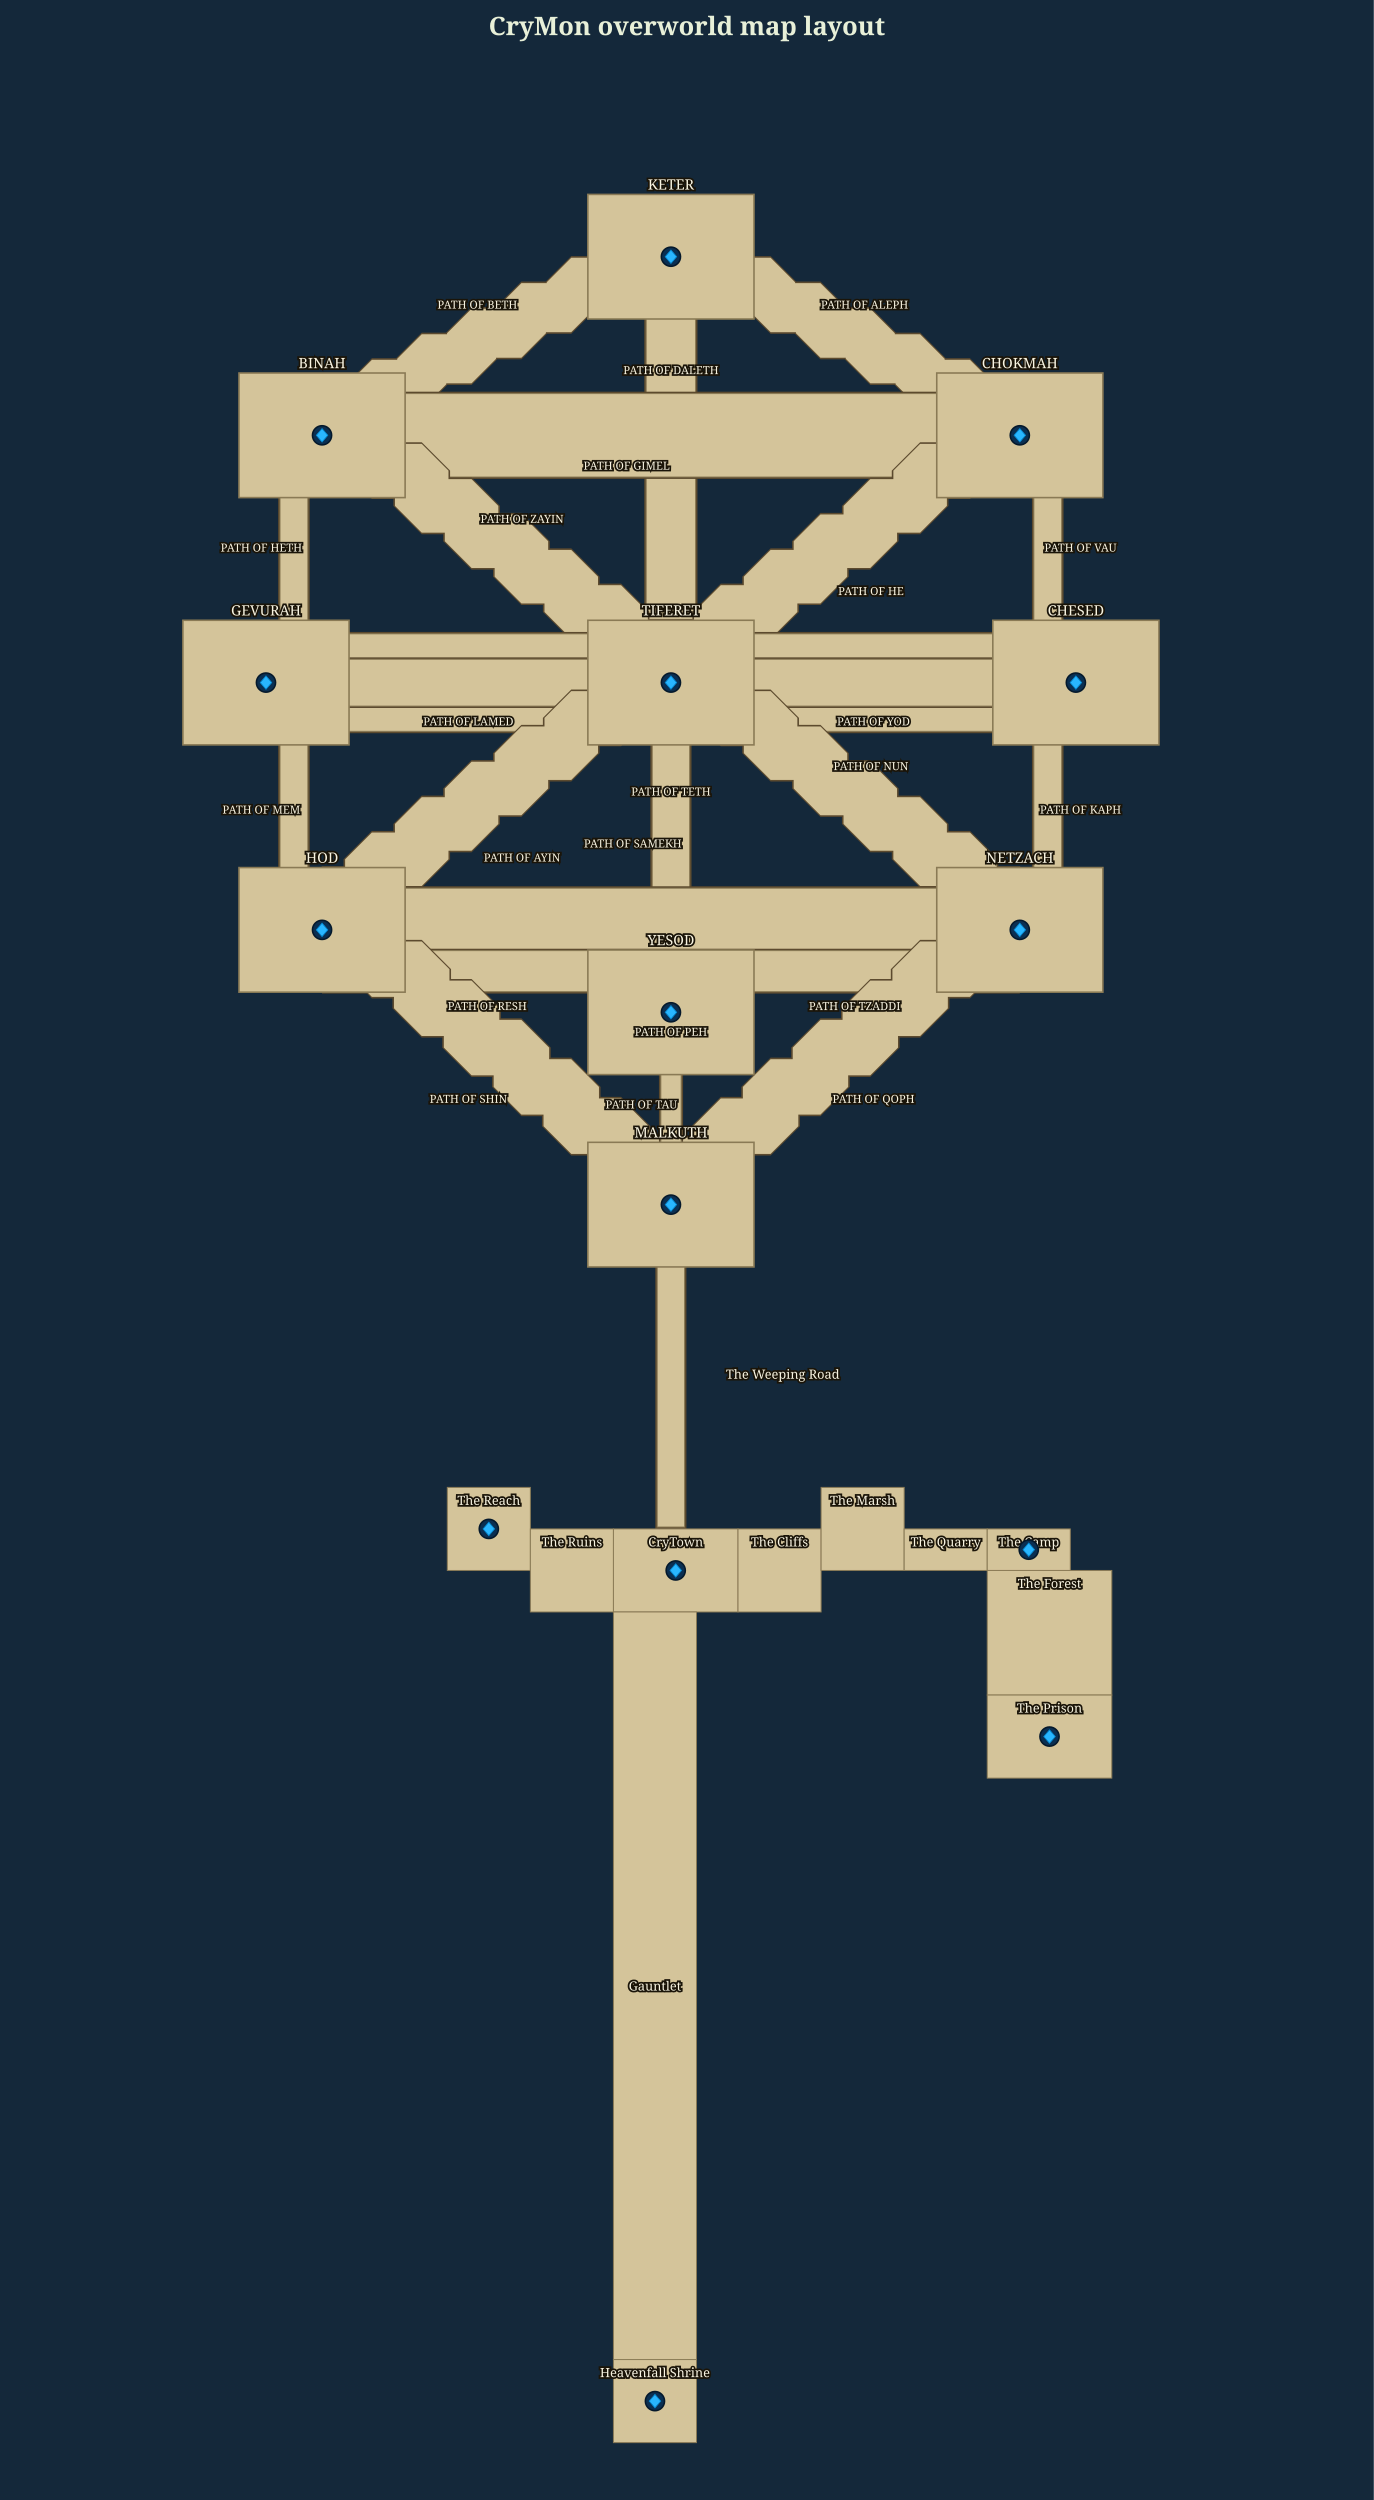
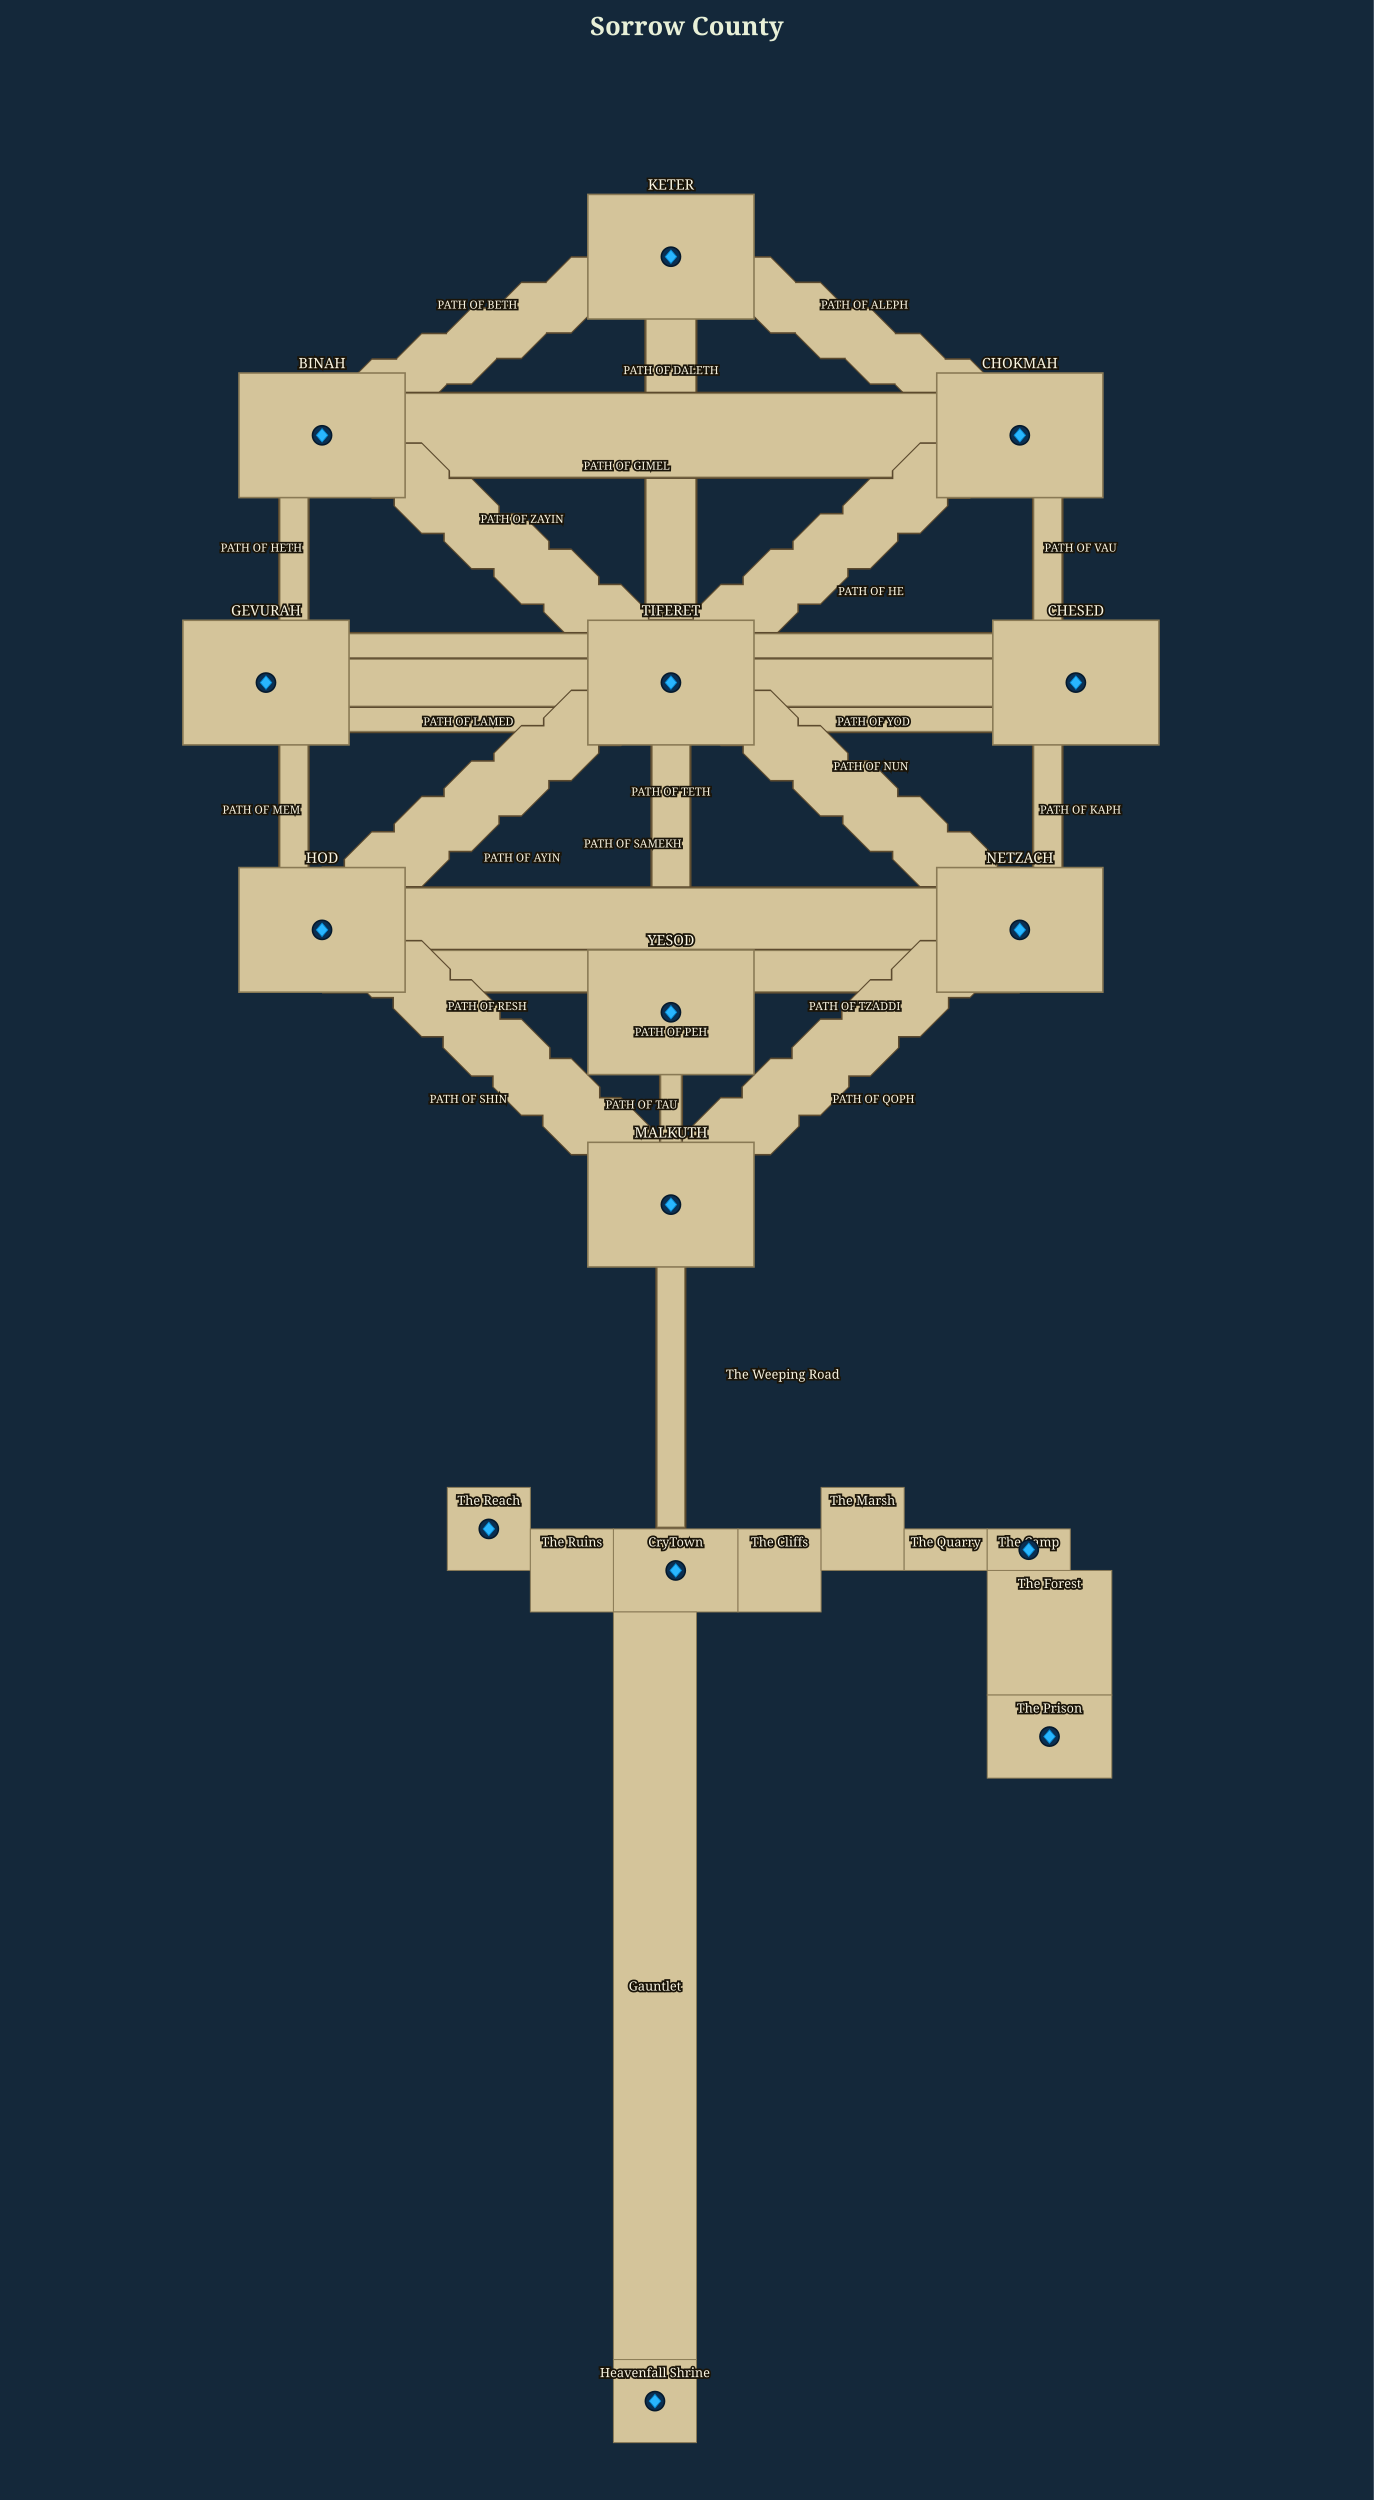
<svg xmlns="http://www.w3.org/2000/svg" width="860" height="1565" viewBox="0 0 860 1565">
  <rect width="100%" height="100%" fill="#14283a" />
-   <text x="430.0" y="22" text-anchor="middle" fill="#e8f0d8" font-family="Georgia, serif" font-size="16" font-weight="bold">CryMon overworld map layout</text>
+   <text x="430.0" y="22" text-anchor="middle" fill="#e8f0d8" font-family="Georgia, serif" font-size="16" font-weight="bold">Sorrow County</text>
  <path d="M 420.0 160.7 L 451.2 160.7 L 451.2 176.7 L 482.4 176.7 L 482.4 192.6 L 513.6 192.6 L 513.6 208.6 L 544.8 208.6 L 544.8 224.6 L 576.0 224.6 L 576.0 240.6 L 607.2 240.6 L 607.2 256.5 L 638.4 256.5 L 638.4 272.5" fill="none" stroke="#5c4a2e" stroke-width="32.7" stroke-linecap="square" stroke-linejoin="bevel" />
  <path d="M 420.0 160.7 L 451.2 160.7 L 451.2 176.7 L 482.4 176.7 L 482.4 192.6 L 513.6 192.6 L 513.6 208.6 L 544.8 208.6 L 544.8 224.6 L 576.0 224.6 L 576.0 240.6 L 607.2 240.6 L 607.2 256.5 L 638.4 256.5 L 638.4 272.5" fill="none" stroke="#d4c49a" stroke-width="30.7" stroke-linecap="square" stroke-linejoin="bevel" />
  <path d="M 420.0 160.7 L 388.8 160.7 L 388.8 176.7 L 357.6 176.7 L 357.6 192.6 L 326.4 192.6 L 326.4 208.6 L 295.2 208.6 L 295.2 224.6 L 264.0 224.6 L 264.0 240.6 L 232.8 240.6 L 232.8 256.5 L 201.6 256.5 L 201.6 272.5" fill="none" stroke="#5c4a2e" stroke-width="32.7" stroke-linecap="square" stroke-linejoin="bevel" />
  <path d="M 420.0 160.7 L 388.8 160.7 L 388.8 176.7 L 357.6 176.7 L 357.6 192.6 L 326.4 192.6 L 326.4 208.6 L 295.2 208.6 L 295.2 224.6 L 264.0 224.6 L 264.0 240.6 L 232.8 240.6 L 232.8 256.5 L 201.6 256.5 L 201.6 272.5" fill="none" stroke="#d4c49a" stroke-width="30.7" stroke-linecap="square" stroke-linejoin="bevel" />
  <rect x="403.3" y="160.7" width="33.3" height="266.6" fill="#5c4a2e" />
  <rect x="404.5" y="161.9" width="30.9" height="264.2" fill="#d4c49a" stroke="#8a7a55" stroke-width="0.6" />
  <rect x="201.6" y="245.2" width="436.8" height="54.6" fill="#5c4a2e" />
  <rect x="202.8" y="246.4" width="434.4" height="52.2" fill="#d4c49a" stroke="#8a7a55" stroke-width="0.6" />
  <path d="M 638.4 272.5 L 607.2 272.5 L 607.2 294.6 L 576.0 294.6 L 576.0 316.7 L 544.8 316.7 L 544.8 338.8 L 513.6 338.8 L 513.6 361.0 L 482.4 361.0 L 482.4 383.1 L 451.2 383.1 L 451.2 405.2 L 420.0 405.2 L 420.0 427.3" fill="none" stroke="#5c4a2e" stroke-width="35.5" stroke-linecap="square" stroke-linejoin="bevel" />
  <path d="M 638.4 272.5 L 607.2 272.5 L 607.2 294.6 L 576.0 294.6 L 576.0 316.7 L 544.8 316.7 L 544.8 338.8 L 513.6 338.8 L 513.6 361.0 L 482.4 361.0 L 482.4 383.1 L 451.2 383.1 L 451.2 405.2 L 420.0 405.2 L 420.0 427.3" fill="none" stroke="#d4c49a" stroke-width="33.5" stroke-linecap="square" stroke-linejoin="bevel" />
  <rect x="646.0" y="272.5" width="19.8" height="154.8" fill="#5c4a2e" />
  <rect x="647.2" y="273.7" width="17.4" height="152.4" fill="#d4c49a" stroke="#8a7a55" stroke-width="0.6" />
  <path d="M 201.6 272.5 L 232.8 272.5 L 232.8 294.6 L 264.0 294.6 L 264.0 316.7 L 295.2 316.7 L 295.2 338.8 L 326.4 338.8 L 326.4 361.0 L 357.6 361.0 L 357.6 383.1 L 388.8 383.1 L 388.8 405.2 L 420.0 405.2 L 420.0 427.3" fill="none" stroke="#5c4a2e" stroke-width="35.5" stroke-linecap="square" stroke-linejoin="bevel" />
  <path d="M 201.6 272.5 L 232.8 272.5 L 232.8 294.6 L 264.0 294.6 L 264.0 316.7 L 295.2 316.7 L 295.2 338.8 L 326.4 338.8 L 326.4 361.0 L 357.6 361.0 L 357.6 383.1 L 388.8 383.1 L 388.8 405.2 L 420.0 405.2 L 420.0 427.3" fill="none" stroke="#d4c49a" stroke-width="33.5" stroke-linecap="square" stroke-linejoin="bevel" />
  <rect x="174.1" y="272.5" width="19.8" height="154.8" fill="#5c4a2e" />
  <rect x="175.3" y="273.7" width="17.4" height="152.4" fill="#d4c49a" stroke="#8a7a55" stroke-width="0.6" />
  <rect x="166.5" y="395.6" width="507.0" height="63.4" fill="#5c4a2e" />
  <rect x="167.7" y="396.8" width="504.6" height="61.0" fill="#d4c49a" stroke="#8a7a55" stroke-width="0.6" />
  <rect x="420.0" y="411.5" width="253.5" height="31.7" fill="#5c4a2e" />
  <rect x="421.2" y="412.7" width="251.1" height="29.3" fill="#d4c49a" stroke="#8a7a55" stroke-width="0.6" />
  <rect x="646.0" y="427.3" width="19.8" height="154.8" fill="#5c4a2e" />
  <rect x="647.2" y="428.5" width="17.4" height="152.4" fill="#d4c49a" stroke="#8a7a55" stroke-width="0.6" />
  <rect x="166.5" y="411.5" width="253.5" height="31.7" fill="#5c4a2e" />
  <rect x="167.7" y="412.7" width="251.1" height="29.3" fill="#d4c49a" stroke="#8a7a55" stroke-width="0.6" />
  <rect x="174.1" y="427.3" width="19.8" height="154.8" fill="#5c4a2e" />
  <rect x="175.3" y="428.5" width="17.4" height="152.4" fill="#d4c49a" stroke="#8a7a55" stroke-width="0.6" />
  <path d="M 420.0 427.3 L 451.2 427.3 L 451.2 449.4 L 482.4 449.4 L 482.4 471.5 L 513.6 471.5 L 513.6 493.6 L 544.8 493.6 L 544.8 515.8 L 576.0 515.8 L 576.0 537.9 L 607.2 537.9 L 607.2 560.0 L 638.4 560.0 L 638.4 582.1" fill="none" stroke="#5c4a2e" stroke-width="35.5" stroke-linecap="square" stroke-linejoin="bevel" />
  <path d="M 420.0 427.3 L 451.2 427.3 L 451.2 449.4 L 482.4 449.4 L 482.4 471.5 L 513.6 471.5 L 513.6 493.6 L 544.8 493.6 L 544.8 515.8 L 576.0 515.8 L 576.0 537.9 L 607.2 537.9 L 607.2 560.0 L 638.4 560.0 L 638.4 582.1" fill="none" stroke="#d4c49a" stroke-width="33.5" stroke-linecap="square" stroke-linejoin="bevel" />
  <rect x="407.1" y="427.3" width="25.8" height="206.4" fill="#5c4a2e" />
  <rect x="408.3" y="428.5" width="23.4" height="204.0" fill="#d4c49a" stroke="#8a7a55" stroke-width="0.6" />
  <path d="M 420.0 427.3 L 388.8 427.3 L 388.8 449.4 L 357.6 449.4 L 357.6 471.5 L 326.4 471.5 L 326.4 493.6 L 295.2 493.6 L 295.2 515.8 L 264.0 515.8 L 264.0 537.9 L 232.8 537.9 L 232.8 560.0 L 201.6 560.0 L 201.6 582.1" fill="none" stroke="#5c4a2e" stroke-width="35.5" stroke-linecap="square" stroke-linejoin="bevel" />
  <path d="M 420.0 427.3 L 388.8 427.3 L 388.8 449.4 L 357.6 449.4 L 357.6 471.5 L 326.4 471.5 L 326.4 493.6 L 295.2 493.6 L 295.2 515.8 L 264.0 515.8 L 264.0 537.9 L 232.8 537.9 L 232.8 560.0 L 201.6 560.0 L 201.6 582.1" fill="none" stroke="#d4c49a" stroke-width="33.5" stroke-linecap="square" stroke-linejoin="bevel" />
  <rect x="201.6" y="554.8" width="436.8" height="54.6" fill="#5c4a2e" />
  <rect x="202.8" y="556.0" width="434.4" height="52.2" fill="#d4c49a" stroke="#8a7a55" stroke-width="0.6" />
  <rect x="420.0" y="593.9" width="218.4" height="28.1" fill="#5c4a2e" />
  <rect x="421.2" y="595.1" width="216.0" height="25.7" fill="#d4c49a" stroke="#8a7a55" stroke-width="0.6" />
  <path d="M 638.4 582.1 L 607.2 582.1 L 607.2 606.7 L 576.0 606.7 L 576.0 631.2 L 544.8 631.2 L 544.8 655.8 L 513.6 655.8 L 513.6 680.4 L 482.4 680.4 L 482.4 705.0 L 451.2 705.0 L 451.2 729.5 L 420.0 729.5 L 420.0 754.1" fill="none" stroke="#5c4a2e" stroke-width="36.7" stroke-linecap="square" stroke-linejoin="bevel" />
  <path d="M 638.4 582.1 L 607.2 582.1 L 607.2 606.7 L 576.0 606.7 L 576.0 631.2 L 544.8 631.2 L 544.8 655.8 L 513.6 655.8 L 513.6 680.4 L 482.4 680.4 L 482.4 705.0 L 451.2 705.0 L 451.2 729.5 L 420.0 729.5 L 420.0 754.1" fill="none" stroke="#d4c49a" stroke-width="34.7" stroke-linecap="square" stroke-linejoin="bevel" />
  <rect x="201.6" y="593.9" width="218.4" height="28.1" fill="#5c4a2e" />
  <rect x="202.8" y="595.1" width="216.0" height="25.7" fill="#d4c49a" stroke="#8a7a55" stroke-width="0.6" />
  <path d="M 201.6 582.1 L 232.8 582.1 L 232.8 606.7 L 264.0 606.7 L 264.0 631.2 L 295.2 631.2 L 295.2 655.8 L 326.4 655.8 L 326.4 680.4 L 357.6 680.4 L 357.6 705.0 L 388.8 705.0 L 388.8 729.5 L 420.0 729.5 L 420.0 754.1" fill="none" stroke="#5c4a2e" stroke-width="36.7" stroke-linecap="square" stroke-linejoin="bevel" />
  <path d="M 201.6 582.1 L 232.8 582.1 L 232.8 606.7 L 264.0 606.7 L 264.0 631.2 L 295.2 631.2 L 295.2 655.8 L 326.4 655.8 L 326.4 680.4 L 357.6 680.4 L 357.6 705.0 L 388.8 705.0 L 388.8 729.5 L 420.0 729.5 L 420.0 754.1" fill="none" stroke="#d4c49a" stroke-width="34.7" stroke-linecap="square" stroke-linejoin="bevel" />
  <rect x="412.5" y="633.7" width="15.1" height="120.4" fill="#5c4a2e" />
  <rect x="413.7" y="634.9" width="12.7" height="118.0" fill="#d4c49a" stroke="#8a7a55" stroke-width="0.6" />
  <rect x="410.2" y="785.1" width="19.5" height="172.0" fill="#5c4a2e" />
  <rect x="411.4" y="786.3" width="17.1" height="169.6" fill="#d4c49a" stroke="#8a7a55" stroke-width="0.6" />
  <rect x="280.0" y="931.1" width="52.0" height="52.0" fill="#d4c49a" stroke="#8a7a55" stroke-width="0.6" />
  <rect x="332.0" y="957.1" width="52.0" height="52.0" fill="#d4c49a" stroke="#8a7a55" stroke-width="0.6" />
  <rect x="384.0" y="957.1" width="78.0" height="52.0" fill="#d4c49a" stroke="#8a7a55" stroke-width="0.6" />
  <rect x="462.0" y="957.1" width="52.0" height="52.0" fill="#d4c49a" stroke="#8a7a55" stroke-width="0.6" />
  <rect x="514.0" y="931.1" width="52.0" height="52.0" fill="#d4c49a" stroke="#8a7a55" stroke-width="0.6" />
  <rect x="566.0" y="957.1" width="52.0" height="26.0" fill="#d4c49a" stroke="#8a7a55" stroke-width="0.6" />
  <rect x="618.0" y="957.1" width="52.0" height="26.0" fill="#d4c49a" stroke="#8a7a55" stroke-width="0.6" />
  <rect x="618.0" y="983.1" width="78.0" height="78.0" fill="#d4c49a" stroke="#8a7a55" stroke-width="0.6" />
  <rect x="618.0" y="1061.1" width="78.0" height="52.0" fill="#d4c49a" stroke="#8a7a55" stroke-width="0.6" />
  <rect x="384.0" y="1009.1" width="52.0" height="468.0" fill="#d4c49a" stroke="#8a7a55" stroke-width="0.6" />
  <rect x="384.0" y="1477.1" width="52.0" height="52.0" fill="#d4c49a" stroke="#8a7a55" stroke-width="0.6" />
  <rect x="368.0" y="121.7" width="104.0" height="78.0" fill="#d4c49a" stroke="#8a7a55" stroke-width="1" />
  <rect x="149.6" y="233.5" width="104.0" height="78.0" fill="#d4c49a" stroke="#8a7a55" stroke-width="1" />
  <rect x="586.4" y="233.5" width="104.0" height="78.0" fill="#d4c49a" stroke="#8a7a55" stroke-width="1" />
  <rect x="114.5" y="388.3" width="104.0" height="78.0" fill="#d4c49a" stroke="#8a7a55" stroke-width="1" />
  <rect x="368.0" y="388.3" width="104.0" height="78.0" fill="#d4c49a" stroke="#8a7a55" stroke-width="1" />
  <rect x="621.5" y="388.3" width="104.0" height="78.0" fill="#d4c49a" stroke="#8a7a55" stroke-width="1" />
  <rect x="149.6" y="543.1" width="104.0" height="78.0" fill="#d4c49a" stroke="#8a7a55" stroke-width="1" />
  <rect x="586.4" y="543.1" width="104.0" height="78.0" fill="#d4c49a" stroke="#8a7a55" stroke-width="1" />
  <rect x="368.0" y="594.7" width="104.0" height="78.0" fill="#d4c49a" stroke="#8a7a55" stroke-width="1" />
  <rect x="368.0" y="715.1" width="104.0" height="78.0" fill="#d4c49a" stroke="#8a7a55" stroke-width="1" />
  <text x="541.2" y="193.2" text-anchor="middle" fill="#f8f4e2" font-family="Georgia, serif" font-size="7" stroke="#1a1408" stroke-width="2.2" paint-order="stroke">PATH OF ALEPH</text>
  <text x="298.8" y="193.2" text-anchor="middle" fill="#f8f4e2" font-family="Georgia, serif" font-size="7" stroke="#1a1408" stroke-width="2.2" paint-order="stroke">PATH OF BETH</text>
  <text x="392.3" y="294.0" text-anchor="middle" fill="#f8f4e2" font-family="Georgia, serif" font-size="7" stroke="#1a1408" stroke-width="2.2" paint-order="stroke">PATH OF GIMEL</text>
  <text x="420.0" y="234.2" text-anchor="middle" fill="#f8f4e2" font-family="Georgia, serif" font-size="7" stroke="#1a1408" stroke-width="2.2" paint-order="stroke">PATH OF DALETH</text>
  <text x="545.2" y="372.5" text-anchor="middle" fill="#f8f4e2" font-family="Georgia, serif" font-size="7" stroke="#1a1408" stroke-width="2.2" paint-order="stroke">PATH OF HE</text>
  <text x="676.4" y="345.3" text-anchor="middle" fill="#f8f4e2" font-family="Georgia, serif" font-size="7" stroke="#1a1408" stroke-width="2.2" paint-order="stroke">PATH OF VAU</text>
  <text x="326.8" y="327.3" text-anchor="middle" fill="#f8f4e2" font-family="Georgia, serif" font-size="7" stroke="#1a1408" stroke-width="2.2" paint-order="stroke">PATH OF ZAYIN</text>
  <text x="163.6" y="345.3" text-anchor="middle" fill="#f8f4e2" font-family="Georgia, serif" font-size="7" stroke="#1a1408" stroke-width="2.2" paint-order="stroke">PATH OF HETH</text>
  <text x="420.0" y="498.0" text-anchor="middle" fill="#f8f4e2" font-family="Georgia, serif" font-size="7" stroke="#1a1408" stroke-width="2.2" paint-order="stroke">PATH OF TETH</text>
  <text x="546.8" y="454.1" text-anchor="middle" fill="#f8f4e2" font-family="Georgia, serif" font-size="7" stroke="#1a1408" stroke-width="2.2" paint-order="stroke">PATH OF YOD</text>
  <text x="676.4" y="509.3" text-anchor="middle" fill="#f8f4e2" font-family="Georgia, serif" font-size="7" stroke="#1a1408" stroke-width="2.2" paint-order="stroke">PATH OF KAPH</text>
  <text x="293.2" y="454.1" text-anchor="middle" fill="#f8f4e2" font-family="Georgia, serif" font-size="7" stroke="#1a1408" stroke-width="2.2" paint-order="stroke">PATH OF LAMED</text>
  <text x="163.6" y="509.3" text-anchor="middle" fill="#f8f4e2" font-family="Georgia, serif" font-size="7" stroke="#1a1408" stroke-width="2.2" paint-order="stroke">PATH OF MEM</text>
  <text x="545.2" y="482.1" text-anchor="middle" fill="#f8f4e2" font-family="Georgia, serif" font-size="7" stroke="#1a1408" stroke-width="2.2" paint-order="stroke">PATH OF NUN</text>
  <text x="396.1" y="530.5" text-anchor="middle" fill="#f8f4e2" font-family="Georgia, serif" font-size="7" stroke="#1a1408" stroke-width="2.2" paint-order="stroke">PATH OF SAMEKH</text>
  <text x="326.8" y="539.3" text-anchor="middle" fill="#f8f4e2" font-family="Georgia, serif" font-size="7" stroke="#1a1408" stroke-width="2.2" paint-order="stroke">PATH OF AYIN</text>
  <text x="420.0" y="648.4" text-anchor="middle" fill="#f8f4e2" font-family="Georgia, serif" font-size="7" stroke="#1a1408" stroke-width="2.2" paint-order="stroke">PATH OF PEH</text>
  <text x="535.0" y="632.3" text-anchor="middle" fill="#f8f4e2" font-family="Georgia, serif" font-size="7" stroke="#1a1408" stroke-width="2.2" paint-order="stroke">PATH OF TZADDI</text>
  <text x="546.8" y="690.4" text-anchor="middle" fill="#f8f4e2" font-family="Georgia, serif" font-size="7" stroke="#1a1408" stroke-width="2.2" paint-order="stroke">PATH OF QOPH</text>
  <text x="305.0" y="632.3" text-anchor="middle" fill="#f8f4e2" font-family="Georgia, serif" font-size="7" stroke="#1a1408" stroke-width="2.2" paint-order="stroke">PATH OF RESH</text>
  <text x="293.2" y="690.4" text-anchor="middle" fill="#f8f4e2" font-family="Georgia, serif" font-size="7" stroke="#1a1408" stroke-width="2.2" paint-order="stroke">PATH OF SHIN</text>
  <text x="401.5" y="693.9" text-anchor="middle" fill="#f8f4e2" font-family="Georgia, serif" font-size="7" stroke="#1a1408" stroke-width="2.2" paint-order="stroke">PATH OF TAU</text>
  <text x="490.0" y="863.1" text-anchor="middle" fill="#f8f4e2" font-family="Georgia, serif" font-size="8" stroke="#1a1408" stroke-width="2.2" paint-order="stroke">The Weeping Road</text>
  <text x="420.0" y="118.7" text-anchor="middle" fill="#f8f4e2" font-family="Georgia, serif" font-size="9" stroke="#1a1408" stroke-width="2.2" paint-order="stroke">KETER</text>
  <circle cx="420.0" cy="160.7" r="6" fill="#0a2f52" stroke="#04182b" stroke-width="1" />
  <path d="M 420.0 156.5 L 423.6 160.7 L 420.0 164.9 L 416.4 160.7 Z" fill="#29b6ff" stroke="#0288d1" stroke-width="0.5" />
  <text x="201.6" y="230.5" text-anchor="middle" fill="#f8f4e2" font-family="Georgia, serif" font-size="9" stroke="#1a1408" stroke-width="2.2" paint-order="stroke">BINAH</text>
  <circle cx="201.6" cy="272.5" r="6" fill="#0a2f52" stroke="#04182b" stroke-width="1" />
  <path d="M 201.6 268.3 L 205.2 272.5 L 201.6 276.7 L 198.0 272.5 Z" fill="#29b6ff" stroke="#0288d1" stroke-width="0.5" />
  <text x="638.4" y="230.5" text-anchor="middle" fill="#f8f4e2" font-family="Georgia, serif" font-size="9" stroke="#1a1408" stroke-width="2.2" paint-order="stroke">CHOKMAH</text>
  <circle cx="638.4" cy="272.5" r="6" fill="#0a2f52" stroke="#04182b" stroke-width="1" />
  <path d="M 638.4 268.3 L 642.0 272.5 L 638.4 276.7 L 634.8 272.5 Z" fill="#29b6ff" stroke="#0288d1" stroke-width="0.5" />
  <text x="166.5" y="385.3" text-anchor="middle" fill="#f8f4e2" font-family="Georgia, serif" font-size="9" stroke="#1a1408" stroke-width="2.2" paint-order="stroke">GEVURAH</text>
  <circle cx="166.5" cy="427.3" r="6" fill="#0a2f52" stroke="#04182b" stroke-width="1" />
  <path d="M 166.5 423.1 L 170.1 427.3 L 166.5 431.5 L 162.9 427.3 Z" fill="#29b6ff" stroke="#0288d1" stroke-width="0.5" />
  <text x="420.0" y="385.3" text-anchor="middle" fill="#f8f4e2" font-family="Georgia, serif" font-size="9" stroke="#1a1408" stroke-width="2.2" paint-order="stroke">TIFERET</text>
  <circle cx="420.0" cy="427.3" r="6" fill="#0a2f52" stroke="#04182b" stroke-width="1" />
  <path d="M 420.0 423.1 L 423.6 427.3 L 420.0 431.5 L 416.4 427.3 Z" fill="#29b6ff" stroke="#0288d1" stroke-width="0.5" />
  <text x="673.5" y="385.3" text-anchor="middle" fill="#f8f4e2" font-family="Georgia, serif" font-size="9" stroke="#1a1408" stroke-width="2.2" paint-order="stroke">CHESED</text>
  <circle cx="673.5" cy="427.3" r="6" fill="#0a2f52" stroke="#04182b" stroke-width="1" />
  <path d="M 673.5 423.1 L 677.1 427.3 L 673.5 431.5 L 669.9 427.3 Z" fill="#29b6ff" stroke="#0288d1" stroke-width="0.5" />
  <text x="201.6" y="540.1" text-anchor="middle" fill="#f8f4e2" font-family="Georgia, serif" font-size="9" stroke="#1a1408" stroke-width="2.2" paint-order="stroke">HOD</text>
  <circle cx="201.6" cy="582.1" r="6" fill="#0a2f52" stroke="#04182b" stroke-width="1" />
  <path d="M 201.6 577.9 L 205.2 582.1 L 201.6 586.3 L 198.0 582.1 Z" fill="#29b6ff" stroke="#0288d1" stroke-width="0.5" />
  <text x="638.4" y="540.1" text-anchor="middle" fill="#f8f4e2" font-family="Georgia, serif" font-size="9" stroke="#1a1408" stroke-width="2.2" paint-order="stroke">NETZACH</text>
  <circle cx="638.4" cy="582.1" r="6" fill="#0a2f52" stroke="#04182b" stroke-width="1" />
  <path d="M 638.4 577.9 L 642.0 582.1 L 638.4 586.3 L 634.8 582.1 Z" fill="#29b6ff" stroke="#0288d1" stroke-width="0.5" />
  <text x="420.0" y="591.7" text-anchor="middle" fill="#f8f4e2" font-family="Georgia, serif" font-size="9" stroke="#1a1408" stroke-width="2.2" paint-order="stroke">YESOD</text>
  <circle cx="420.0" cy="633.7" r="6" fill="#0a2f52" stroke="#04182b" stroke-width="1" />
  <path d="M 420.0 629.5 L 423.6 633.7 L 420.0 637.9 L 416.4 633.7 Z" fill="#29b6ff" stroke="#0288d1" stroke-width="0.5" />
  <text x="420.0" y="712.1" text-anchor="middle" fill="#f8f4e2" font-family="Georgia, serif" font-size="9" stroke="#1a1408" stroke-width="2.2" paint-order="stroke">MALKUTH</text>
  <circle cx="420.0" cy="754.1" r="6" fill="#0a2f52" stroke="#04182b" stroke-width="1" />
  <path d="M 420.0 749.9 L 423.6 754.1 L 420.0 758.3 L 416.4 754.1 Z" fill="#29b6ff" stroke="#0288d1" stroke-width="0.5" />
  <text x="306.0" y="942.1" text-anchor="middle" fill="#f8f4e2" font-family="Georgia, serif" font-size="8" stroke="#1a1408" stroke-width="2.2" paint-order="stroke">The Reach</text>
  <circle cx="306.0" cy="957.1" r="6" fill="#0a2f52" stroke="#04182b" stroke-width="1" />
  <path d="M 306.0 952.9 L 309.6 957.1 L 306.0 961.3 L 302.4 957.1 Z" fill="#29b6ff" stroke="#0288d1" stroke-width="0.5" />
  <text x="358.0" y="968.1" text-anchor="middle" fill="#f8f4e2" font-family="Georgia, serif" font-size="8" stroke="#1a1408" stroke-width="2.2" paint-order="stroke">The Ruins</text>
  <text x="423.0" y="968.1" text-anchor="middle" fill="#f8f4e2" font-family="Georgia, serif" font-size="8" stroke="#1a1408" stroke-width="2.2" paint-order="stroke">CryTown</text>
  <circle cx="423.0" cy="983.1" r="6" fill="#0a2f52" stroke="#04182b" stroke-width="1" />
  <path d="M 423.0 978.9 L 426.6 983.1 L 423.0 987.3 L 419.4 983.1 Z" fill="#29b6ff" stroke="#0288d1" stroke-width="0.5" />
  <text x="488.0" y="968.1" text-anchor="middle" fill="#f8f4e2" font-family="Georgia, serif" font-size="8" stroke="#1a1408" stroke-width="2.2" paint-order="stroke">The Cliffs</text>
  <text x="540.0" y="942.1" text-anchor="middle" fill="#f8f4e2" font-family="Georgia, serif" font-size="8" stroke="#1a1408" stroke-width="2.2" paint-order="stroke">The Marsh</text>
  <text x="592.0" y="968.1" text-anchor="middle" fill="#f8f4e2" font-family="Georgia, serif" font-size="8" stroke="#1a1408" stroke-width="2.2" paint-order="stroke">The Quarry</text>
  <text x="644.0" y="968.1" text-anchor="middle" fill="#f8f4e2" font-family="Georgia, serif" font-size="8" stroke="#1a1408" stroke-width="2.2" paint-order="stroke">The Camp</text>
  <circle cx="644.0" cy="970.1" r="6" fill="#0a2f52" stroke="#04182b" stroke-width="1" />
  <path d="M 644.0 965.9 L 647.6 970.1 L 644.0 974.3 L 640.4 970.1 Z" fill="#29b6ff" stroke="#0288d1" stroke-width="0.5" />
  <text x="657.0" y="994.1" text-anchor="middle" fill="#f8f4e2" font-family="Georgia, serif" font-size="8" stroke="#1a1408" stroke-width="2.2" paint-order="stroke">The Forest</text>
  <text x="657.0" y="1072.1" text-anchor="middle" fill="#f8f4e2" font-family="Georgia, serif" font-size="8" stroke="#1a1408" stroke-width="2.2" paint-order="stroke">The Prison</text>
  <circle cx="657.0" cy="1087.1" r="6" fill="#0a2f52" stroke="#04182b" stroke-width="1" />
  <path d="M 657.0 1082.9 L 660.6 1087.1 L 657.0 1091.3 L 653.4 1087.1 Z" fill="#29b6ff" stroke="#0288d1" stroke-width="0.5" />
  <text x="410.0" y="1246.1" text-anchor="middle" fill="#f8f4e2" font-family="Georgia, serif" font-size="8" stroke="#1a1408" stroke-width="2.2" paint-order="stroke">Gauntlet</text>
  <text x="410.0" y="1488.1" text-anchor="middle" fill="#f8f4e2" font-family="Georgia, serif" font-size="8" stroke="#1a1408" stroke-width="2.2" paint-order="stroke">Heavenfall Shrine</text>
  <circle cx="410.0" cy="1503.1" r="6" fill="#0a2f52" stroke="#04182b" stroke-width="1" />
  <path d="M 410.0 1498.9 L 413.6 1503.1 L 410.0 1507.3 L 406.4 1503.1 Z" fill="#29b6ff" stroke="#0288d1" stroke-width="0.5" />
</svg>
